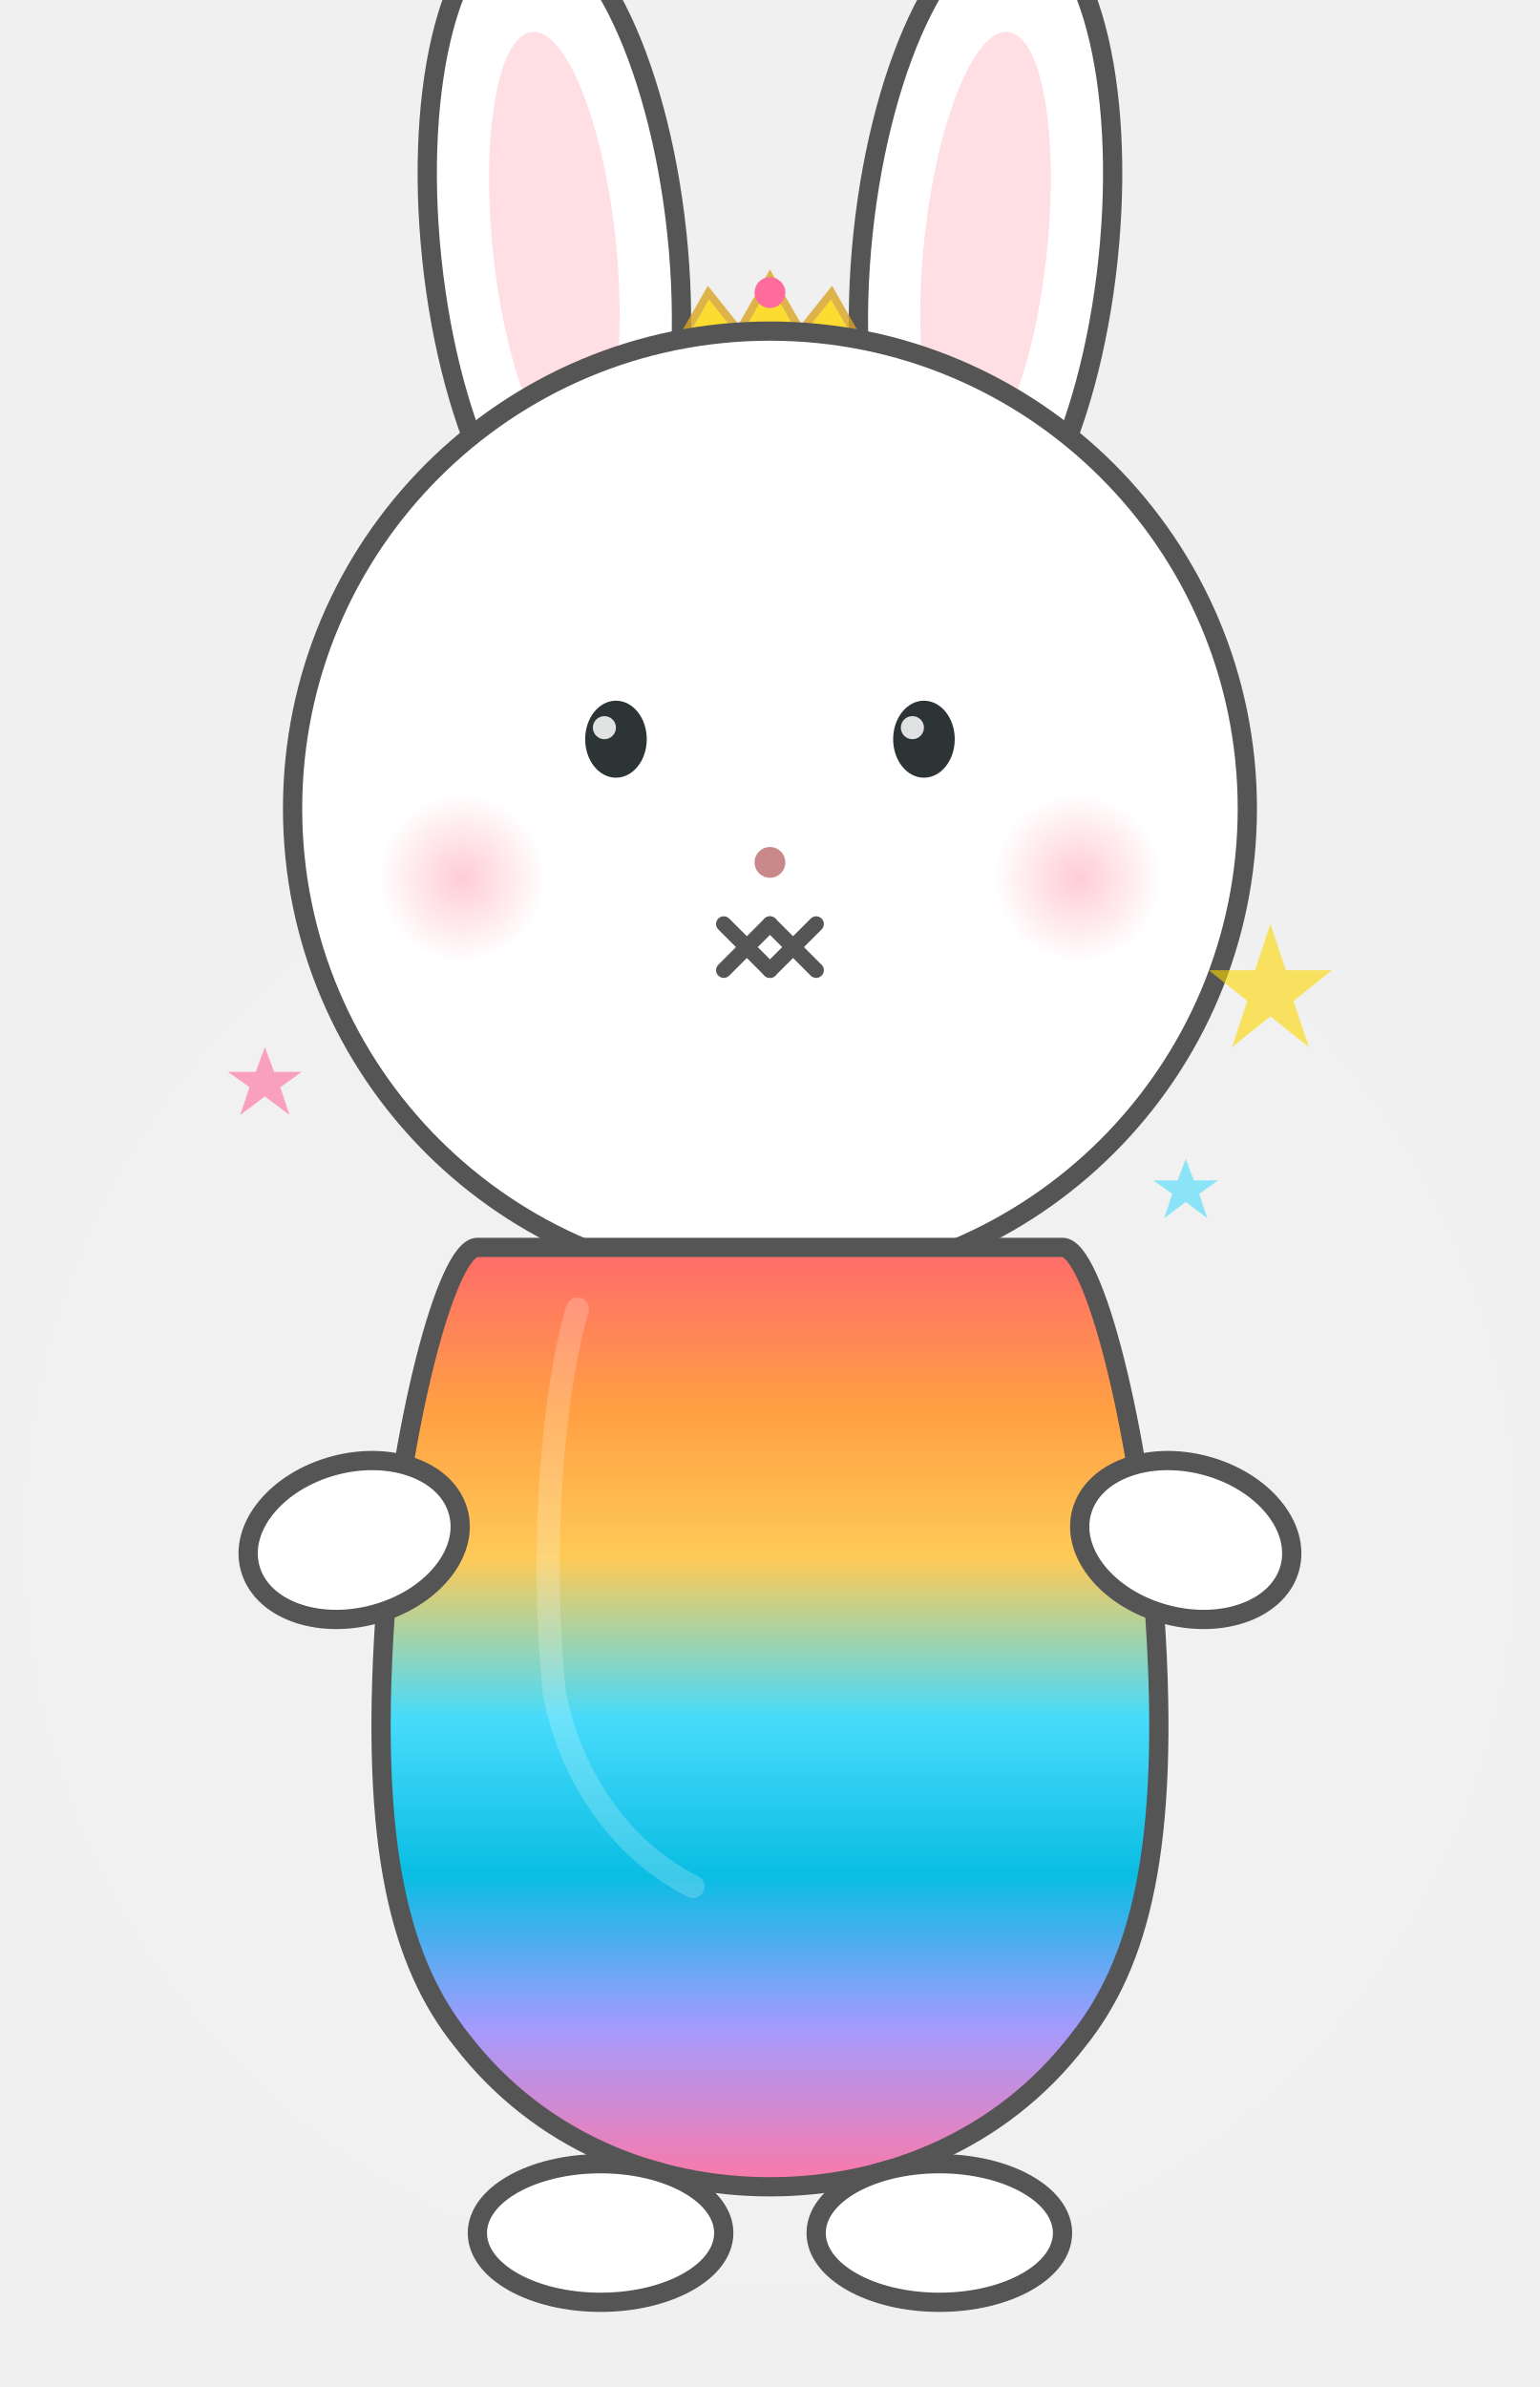
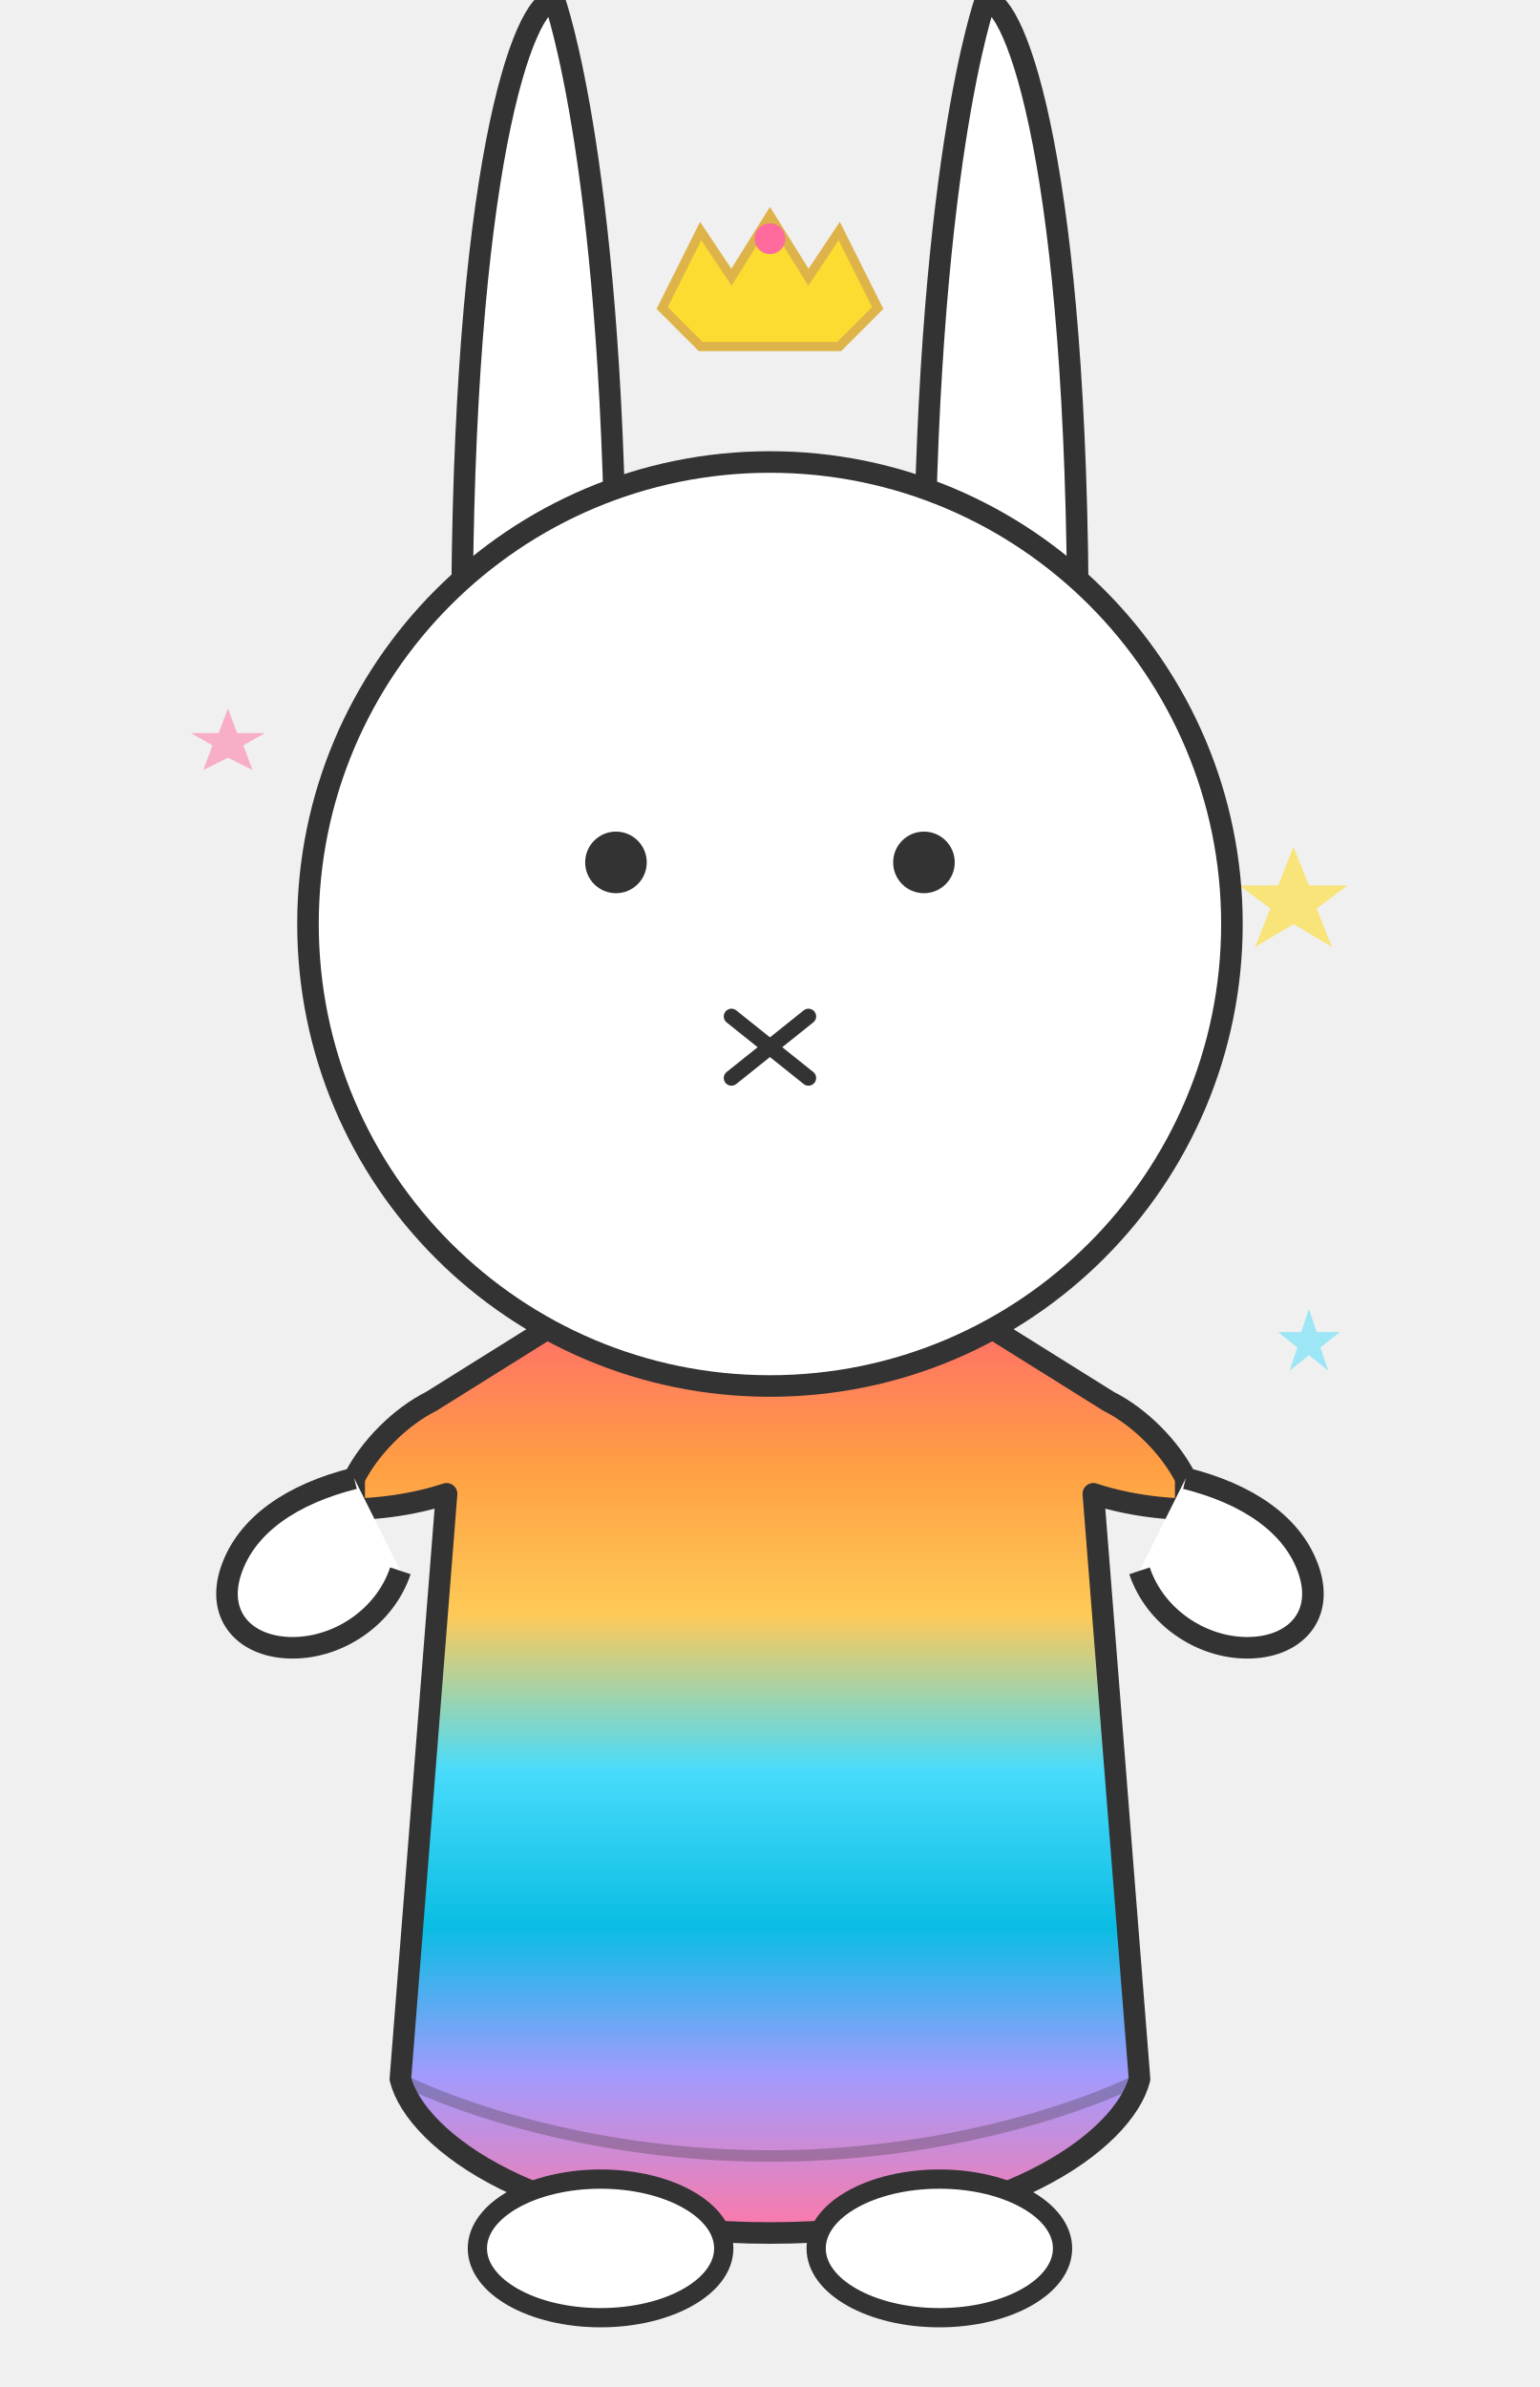
<svg xmlns="http://www.w3.org/2000/svg" viewBox="0 0 200 310">
  <defs>
-     <radialGradient id="bL" cx="0.5" cy="0.5" r="0.5">
-       <stop offset="0%" stop-color="#FF9AAA" stop-opacity="0.5" />
-       <stop offset="100%" stop-color="#FF9AAA" stop-opacity="0" />
-     </radialGradient>
    <linearGradient id="rainbow" x1="0" y1="0" x2="0" y2="1">
      <stop offset="0%" stop-color="#FF6B6B" />
      <stop offset="17%" stop-color="#FF9F43" />
      <stop offset="33%" stop-color="#FECA57" />
      <stop offset="50%" stop-color="#48DBFB" />
      <stop offset="67%" stop-color="#0ABDE3" />
      <stop offset="83%" stop-color="#A29BFE" />
      <stop offset="100%" stop-color="#FD79A8" />
    </linearGradient>
-     <radialGradient id="sparkle" cx="0.5" cy="0.5" r="0.5">
-       <stop offset="0%" stop-color="#FFF" stop-opacity="0.6" />
-       <stop offset="100%" stop-color="#FFF" stop-opacity="0" />
-     </radialGradient>
  </defs>
-   <circle cx="100" cy="200" r="120" fill="url(#sparkle)" opacity="0.3" />
-   <ellipse cx="72" cy="32" rx="16" ry="42" fill="#FFF" stroke="#555" stroke-width="2.5" transform="rotate(-6,72,32)" />
-   <ellipse cx="72" cy="32" rx="8" ry="28" fill="#FFD0D9" transform="rotate(-6,72,32)" opacity="0.7" />
-   <ellipse cx="128" cy="32" rx="16" ry="42" fill="#FFF" stroke="#555" stroke-width="2.5" transform="rotate(6,128,32)" />
-   <ellipse cx="128" cy="32" rx="8" ry="28" fill="#FFD0D9" transform="rotate(6,128,32)" opacity="0.7" />
-   <g transform="translate(100,48)">
-     <polygon points="0,-12 4,-5 8,-10 12,-3 8,2 4,2 0,2 -4,2 -8,2 -12,-3 -8,-10 -4,-5" fill="#FFD700" stroke="#DAA520" stroke-width="1" opacity="0.8" />
-     <circle cx="0" cy="-10" r="2" fill="#FF6B9D" />
+   <path d="M80,82 C80,22 72,0 72,0 C68,0 60,22 60,82" fill="#FFF" stroke="#333" stroke-width="2.8" stroke-linejoin="round" />
+   <path d="M120,82 C120,22 128,0 128,0 C132,0 140,22 140,82" fill="#FFF" stroke="#333" stroke-width="2.8" stroke-linejoin="round" />
+   <path d="M 78,170 L 72,172 L 56,182 C 52,184 48,188 46,192 L 46,196 C 46,196 52,196 58,194 L 52,270 C 54,278 70,290 100,290 C 130,290 146,278 148,270 L 142,194 C 148,196 154,196 154,196 L 154,192 C 152,188 148,184 144,182 L 128,172 L 122,170 Z" fill="url(#rainbow)" stroke="#333" stroke-width="2.8" stroke-linejoin="round" />
+   <path d="M78,170 C85,175 95,177 100,177 C105,177 115,175 122,170" fill="none" stroke="#333" stroke-width="2" stroke-linecap="round" />
+   <g opacity="0.5">
+     <polygon points="168,110 170,115 175,115 171,118 173,123 168,120 163,123 165,118 161,115 166,115" fill="#FFD700" />
+     <polygon points="32,100 33.5,104 38,104 34.5,106 36,110 32,108 28,110 29.5,106 26,104 30.5,104" fill="#FF6B9D" transform="scale(0.8) translate(5,15)" />
+     <polygon points="170,170 171,173 174,173 171.5,175 172.5,178 170,176 167.5,178 168.5,175 166,173 169,173" fill="#48DBFB" />
  </g>
-   <circle cx="100" cy="105" r="62" fill="#FFF" stroke="#555" stroke-width="2.5" />
-   <ellipse cx="80" cy="96" rx="4" ry="5" fill="#2D3436" />
-   <circle cx="78.5" cy="94.5" r="1.5" fill="#FFF" opacity="0.85" />
-   <ellipse cx="120" cy="96" rx="4" ry="5" fill="#2D3436" />
-   <circle cx="118.5" cy="94.5" r="1.5" fill="#FFF" opacity="0.85" />
-   <circle cx="60" cy="114" r="11" fill="url(#bL)" />
-   <circle cx="140" cy="114" r="11" fill="url(#bL)" />
-   <circle cx="100" cy="112" r="2" fill="#C9888A" />
-   <line x1="94" y1="120" x2="100" y2="126" stroke="#555" stroke-width="2" stroke-linecap="round" />
-   <line x1="106" y1="120" x2="100" y2="126" stroke="#555" stroke-width="2" stroke-linecap="round" />
-   <line x1="94" y1="126" x2="100" y2="120" stroke="#555" stroke-width="2" stroke-linecap="round" />
-   <line x1="106" y1="126" x2="100" y2="120" stroke="#555" stroke-width="2" stroke-linecap="round" />
-   <path d="M62,162 C58,162 52,185 50,210 C48,240 52,255 60,265 C70,278 85,284 100,284 C115,284 130,278 140,265 C148,255 152,240 150,210 C148,185 142,162 138,162 Z" fill="url(#rainbow)" stroke="#555" stroke-width="2.5" />
-   <path d="M75,170 C72,180 70,200 72,220 C74,230 80,240 90,245" fill="none" stroke="#FFF" stroke-width="3" opacity="0.2" stroke-linecap="round" />
-   <g opacity="0.6">
-     <polygon points="165,120 167,126 173,126 168,130 170,136 165,132 160,136 162,130 157,126 163,126" fill="#FFD700" />
-     <polygon points="35,150 36.5,154 41,154 37.5,156.5 39,161 35,158 31,161 32.5,156.5 29,154 33.5,154" fill="#FF6B9D" transform="scale(0.8) translate(8,20)" />
-     <polygon points="170,180 171.5,184 176,184 172.5,186.5 174,191 170,188 166,191 167.5,186.5 164,184 168.5,184" fill="#48DBFB" transform="scale(0.7) translate(50,35)" />
+   <path d="M46,192 C38,194 32,198 30,204 C28,210 32,214 38,214 C44,214 50,210 52,204" fill="#FFF" stroke="#333" stroke-width="2.8" stroke-linejoin="round" />
+   <path d="M154,192 C162,194 168,198 170,204 C172,210 168,214 162,214 C156,214 150,210 148,204" fill="#FFF" stroke="#333" stroke-width="2.8" stroke-linejoin="round" />
+   <path d="M52,270 C60,274 78,280 100,280 C122,280 140,274 148,270" fill="none" stroke="#333" stroke-width="1.5" opacity="0.3" />
+   <ellipse cx="78" cy="292" rx="16" ry="9" fill="#FFF" stroke="#333" stroke-width="2.5" />
+   <ellipse cx="122" cy="292" rx="16" ry="9" fill="#FFF" stroke="#333" stroke-width="2.5" />
+   <circle cx="100" cy="120" r="60" fill="#FFF" stroke="#333" stroke-width="2.8" />
+   <circle cx="80" cy="112" r="4" fill="#333" />
+   <circle cx="120" cy="112" r="4" fill="#333" />
+   <line x1="95" y1="132" x2="105" y2="140" stroke="#333" stroke-width="2" stroke-linecap="round" />
+   <line x1="105" y1="132" x2="95" y2="140" stroke="#333" stroke-width="2" stroke-linecap="round" />
+   <g transform="translate(100,42)">
+     <polygon points="0,-14 5,-6 9,-12 14,-2 9,3 5,3 0,3 -5,3 -9,3 -14,-2 -9,-12 -5,-6" fill="#FFD700" stroke="#DAA520" stroke-width="1.2" opacity="0.8" />
+     <circle cx="0" cy="-11" r="2" fill="#FF6B9D" />
  </g>
-   <ellipse cx="46" cy="200" rx="14" ry="10" fill="#FFF" stroke="#555" stroke-width="2.5" transform="rotate(-15,46,200)" />
-   <ellipse cx="154" cy="200" rx="14" ry="10" fill="#FFF" stroke="#555" stroke-width="2.5" transform="rotate(15,154,200)" />
-   <ellipse cx="78" cy="290" rx="16" ry="9" fill="#FFF" stroke="#555" stroke-width="2.5" />
-   <ellipse cx="122" cy="290" rx="16" ry="9" fill="#FFF" stroke="#555" stroke-width="2.5" />
</svg>
